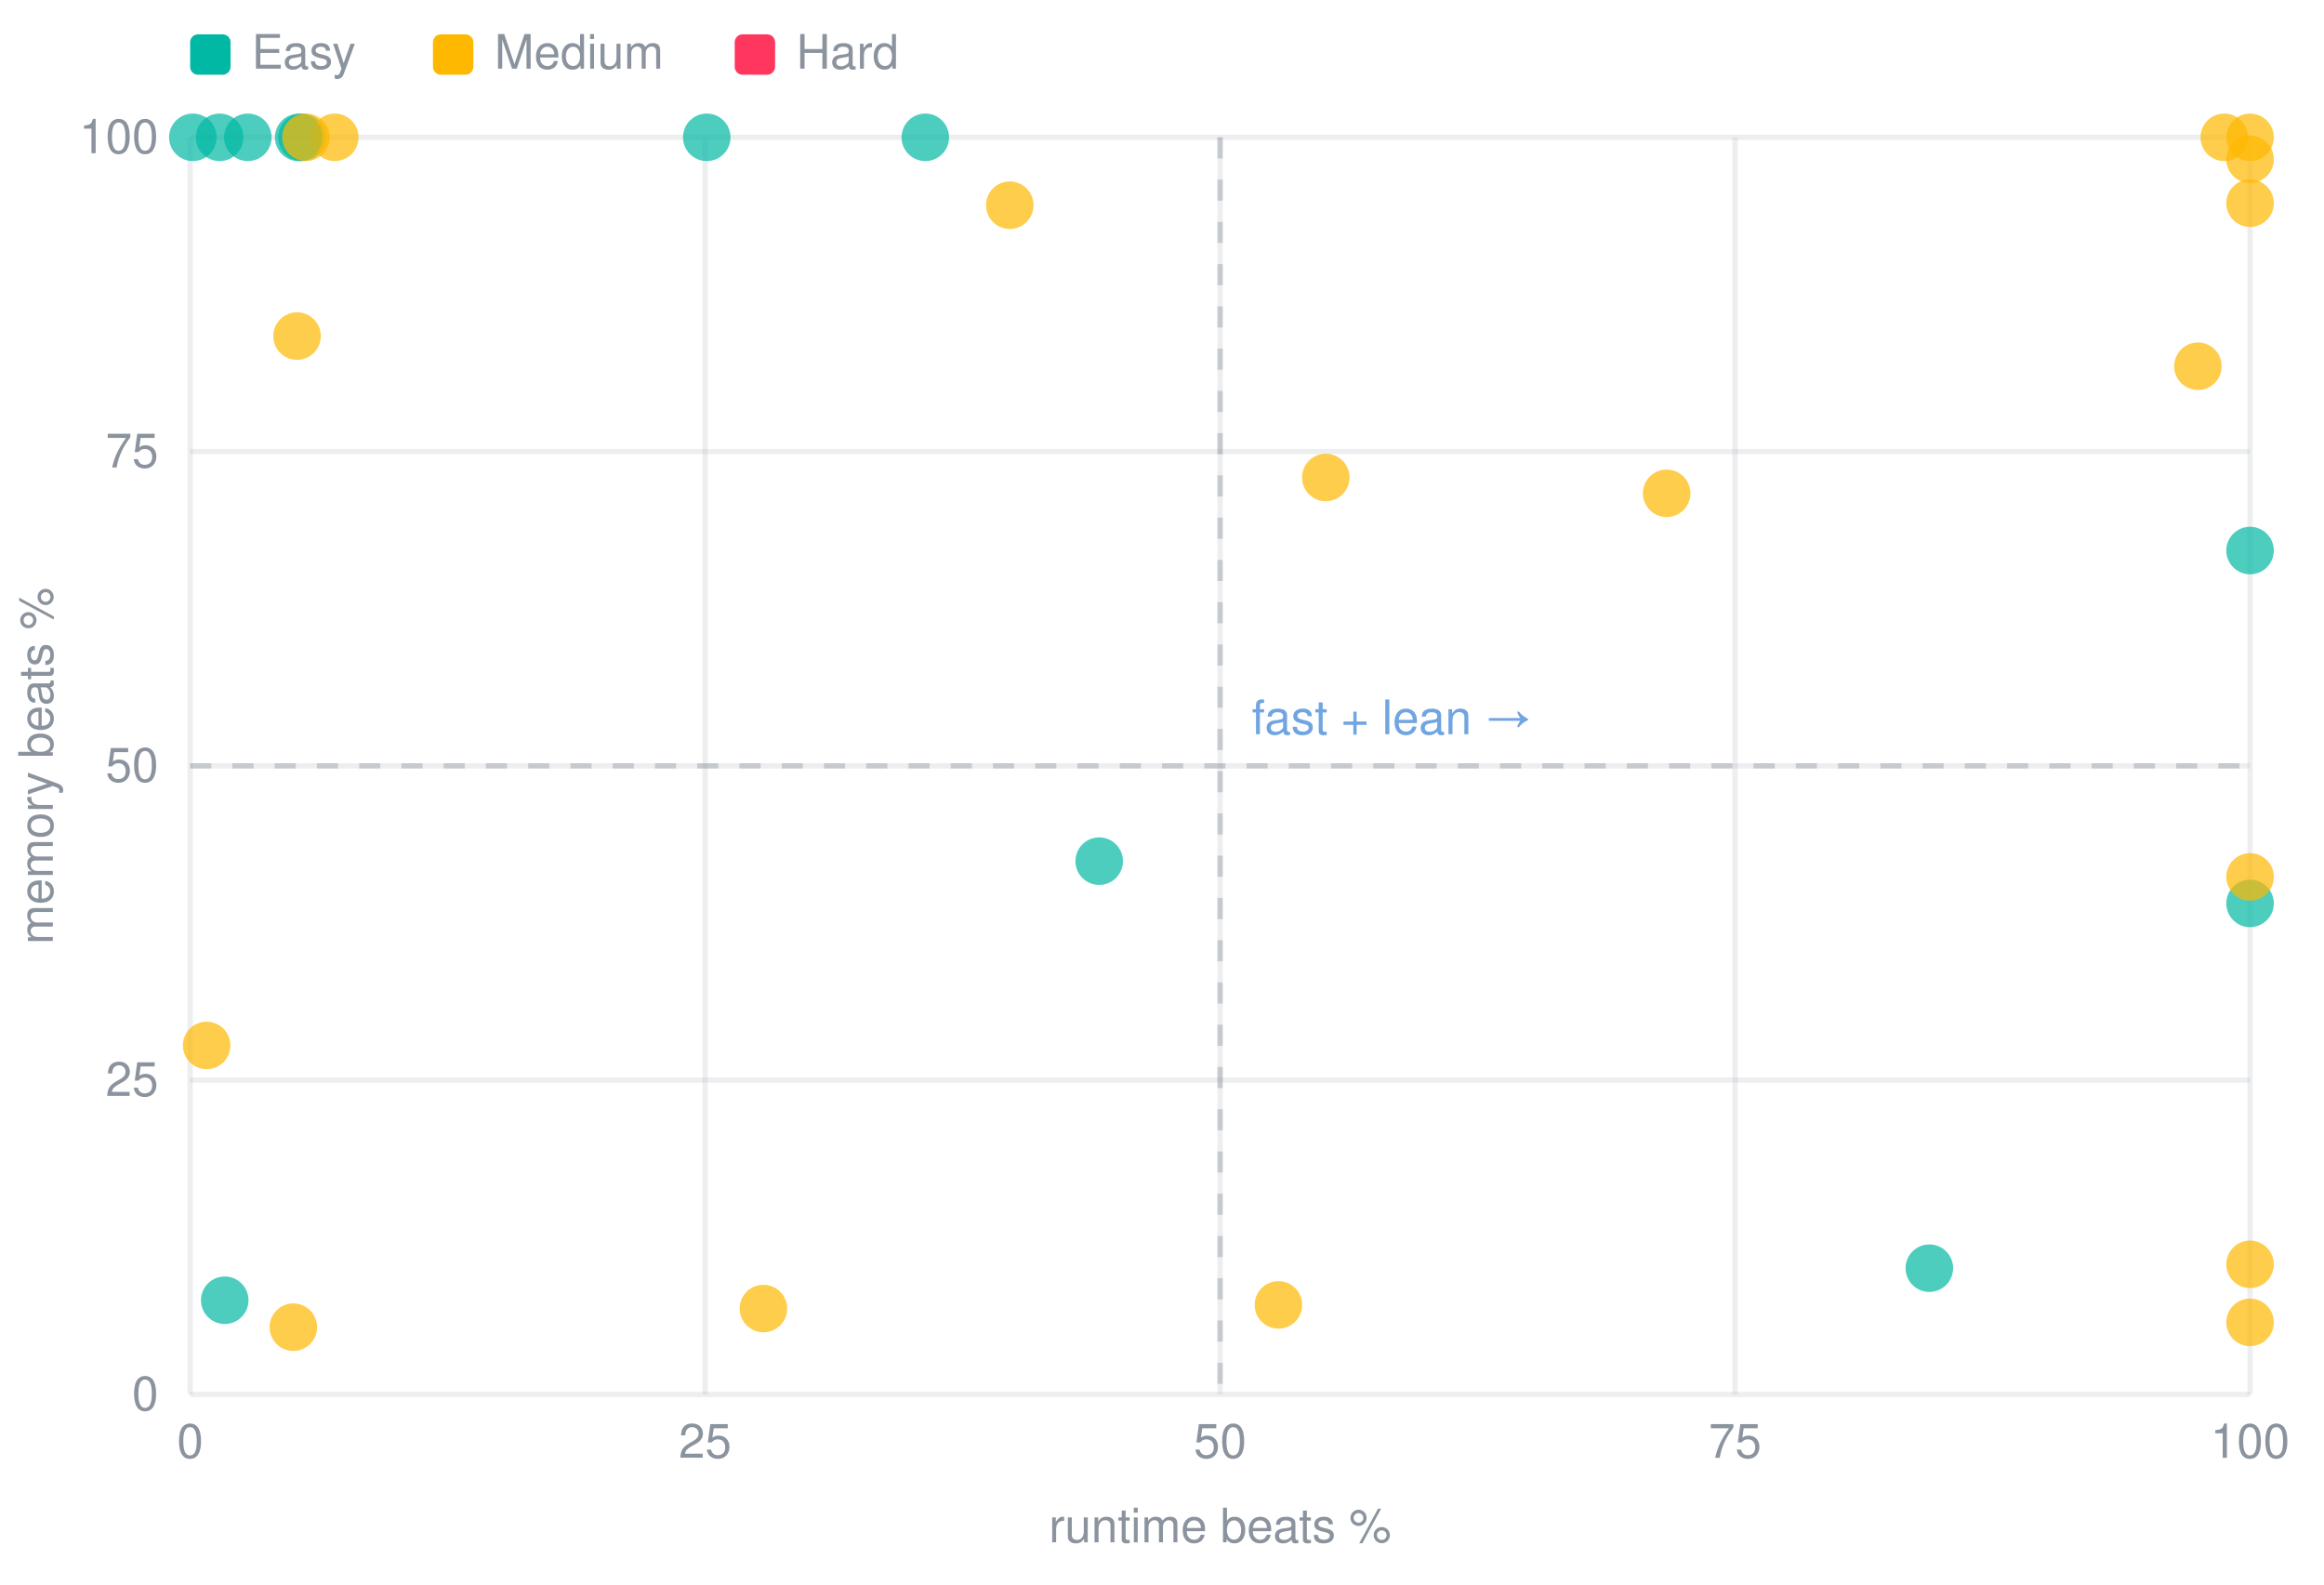
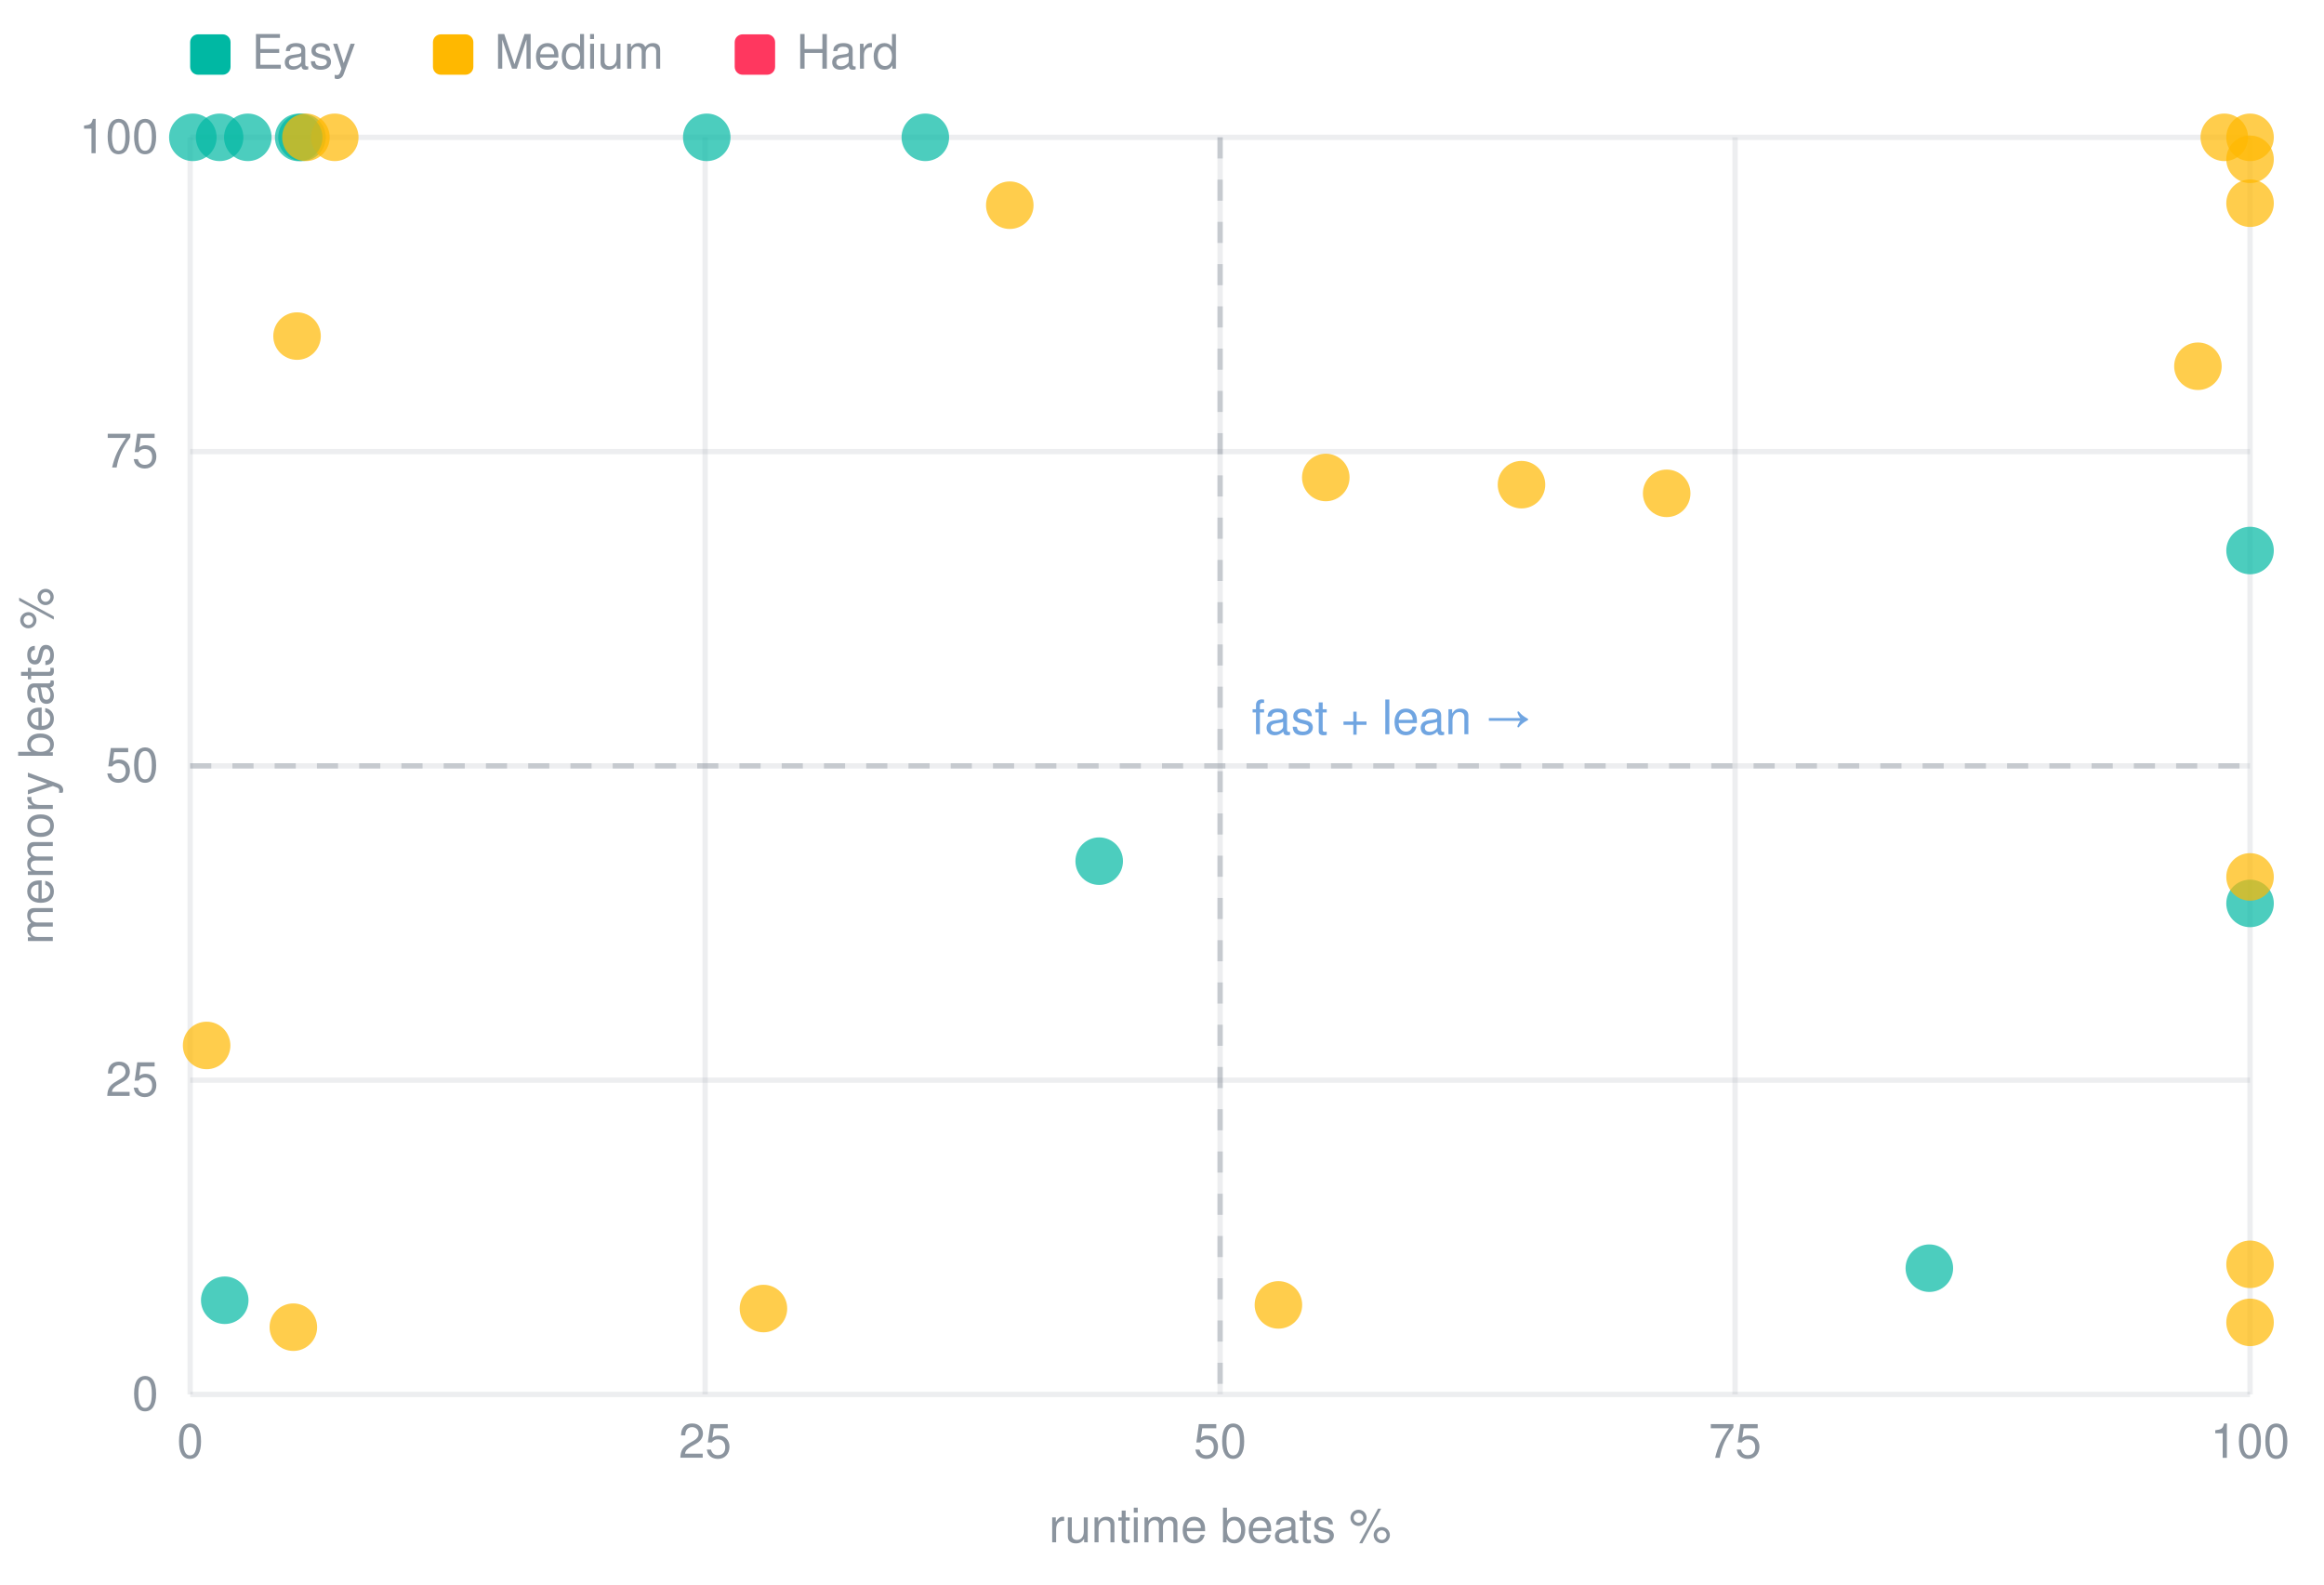
<svg xmlns="http://www.w3.org/2000/svg" viewBox="0 0 440 300" width="440" height="300" role="img" font-family="system-ui, -apple-system, Segoe UI, Helvetica, Arial, sans-serif">
  <line x1="36" y1="26" x2="36" y2="264" stroke="#8b949e" stroke-width="1" opacity="0.16" />
  <line x1="36" y1="264" x2="426" y2="264" stroke="#8b949e" stroke-width="1" opacity="0.16" />
  <text x="36" y="276" font-size="9" fill="#8b949e" text-anchor="middle" font-weight="normal" opacity="1">0</text>
  <text x="30" y="267" font-size="9" fill="#8b949e" text-anchor="end" font-weight="normal" opacity="1">0</text>
  <line x1="133.5" y1="26" x2="133.5" y2="264" stroke="#8b949e" stroke-width="1" opacity="0.16" />
  <line x1="36" y1="204.5" x2="426" y2="204.5" stroke="#8b949e" stroke-width="1" opacity="0.16" />
  <text x="133.5" y="276" font-size="9" fill="#8b949e" text-anchor="middle" font-weight="normal" opacity="1">25</text>
  <text x="30" y="207.5" font-size="9" fill="#8b949e" text-anchor="end" font-weight="normal" opacity="1">25</text>
  <line x1="231" y1="26" x2="231" y2="264" stroke="#8b949e" stroke-width="1" opacity="0.16" />
  <line x1="36" y1="145" x2="426" y2="145" stroke="#8b949e" stroke-width="1" opacity="0.16" />
  <text x="231" y="276" font-size="9" fill="#8b949e" text-anchor="middle" font-weight="normal" opacity="1">50</text>
  <text x="30" y="148" font-size="9" fill="#8b949e" text-anchor="end" font-weight="normal" opacity="1">50</text>
  <line x1="328.5" y1="26" x2="328.5" y2="264" stroke="#8b949e" stroke-width="1" opacity="0.16" />
  <line x1="36" y1="85.5" x2="426" y2="85.5" stroke="#8b949e" stroke-width="1" opacity="0.16" />
  <text x="328.5" y="276" font-size="9" fill="#8b949e" text-anchor="middle" font-weight="normal" opacity="1">75</text>
  <text x="30" y="88.5" font-size="9" fill="#8b949e" text-anchor="end" font-weight="normal" opacity="1">75</text>
  <line x1="426" y1="26" x2="426" y2="264" stroke="#8b949e" stroke-width="1" opacity="0.16" />
  <line x1="36" y1="26" x2="426" y2="26" stroke="#8b949e" stroke-width="1" opacity="0.16" />
  <text x="426" y="276" font-size="9" fill="#8b949e" text-anchor="middle" font-weight="normal" opacity="1">100</text>
  <text x="30" y="29" font-size="9" fill="#8b949e" text-anchor="end" font-weight="normal" opacity="1">100</text>
  <line x1="231" y1="26" x2="231" y2="264" stroke="#8b949e" stroke-width="1" opacity="0.4" stroke-dasharray="4 4" />
  <line x1="36" y1="145" x2="426" y2="145" stroke="#8b949e" stroke-width="1" opacity="0.4" stroke-dasharray="4 4" />
  <text x="237" y="139" font-size="9" fill="#4c8eda" text-anchor="start" font-weight="normal" opacity="0.8">fast + lean →</text>
  <circle cx="175.19" cy="26" r="4.5" fill="#00b8a3" opacity="0.7" />
  <circle cx="55.54" cy="251.27" r="4.5" fill="#ffb800" opacity="0.7" />
  <circle cx="39.12" cy="197.93" r="4.5" fill="#ffb800" opacity="0.7" />
  <circle cx="208.11" cy="163.04" r="4.5" fill="#00b8a3" opacity="0.7" />
  <circle cx="36.51" cy="26" r="4.5" fill="#00b8a3" opacity="0.7" />
  <circle cx="426" cy="38.47" r="4.5" fill="#ffb800" opacity="0.7" />
  <circle cx="426" cy="250.36" r="4.5" fill="#ffb800" opacity="0.7" />
  <circle cx="426" cy="239.37" r="4.5" fill="#ffb800" opacity="0.7" />
  <circle cx="426" cy="30.16" r="4.5" fill="#ffb800" opacity="0.7" />
  <circle cx="315.55" cy="93.4" r="4.5" fill="#ffb800" opacity="0.7" />
  <circle cx="416.13" cy="69.34" r="4.5" fill="#ffb800" opacity="0.7" />
  <circle cx="41.58" cy="26" r="4.5" fill="#00b8a3" opacity="0.7" />
+   <circle cx="288.06" cy="91.76" r="4.5" fill="#ffb800" opacity="0.7" />
  <circle cx="426" cy="171.04" r="4.5" fill="#00b8a3" opacity="0.7" />
  <circle cx="144.54" cy="247.74" r="4.5" fill="#ffb800" opacity="0.7" />
  <circle cx="426" cy="166.02" r="4.5" fill="#ffb800" opacity="0.7" />
  <circle cx="242.04" cy="247.05" r="4.5" fill="#ffb800" opacity="0.7" />
  <circle cx="57.18" cy="26" r="4.5" fill="#00b8a3" opacity="0.7" />
  <circle cx="251.01" cy="90.4" r="4.5" fill="#ffb800" opacity="0.7" />
  <circle cx="63.38" cy="26" r="4.5" fill="#ffb800" opacity="0.7" />
  <circle cx="133.81" cy="26" r="4.5" fill="#00b8a3" opacity="0.7" />
  <circle cx="365.28" cy="240.1" r="4.5" fill="#00b8a3" opacity="0.7" />
  <circle cx="42.55" cy="246.17" r="4.5" fill="#00b8a3" opacity="0.7" />
  <circle cx="56.55" cy="26.02" r="4.5" fill="#00b8a3" opacity="0.7" />
  <circle cx="56.24" cy="63.63" r="4.5" fill="#ffb800" opacity="0.7" />
  <circle cx="57.92" cy="26" r="4.5" fill="#ffb800" opacity="0.7" />
  <circle cx="191.18" cy="38.85" r="4.5" fill="#ffb800" opacity="0.7" />
  <circle cx="426" cy="26" r="4.5" fill="#ffb800" opacity="0.7" />
  <circle cx="46.92" cy="26" r="4.5" fill="#00b8a3" opacity="0.7" />
  <circle cx="426" cy="104.23" r="4.5" fill="#00b8a3" opacity="0.7" />
  <circle cx="421.12" cy="26" r="4.5" fill="#ffb800" opacity="0.7" />
  <text x="231" y="292" font-size="9" fill="#8b949e" text-anchor="middle" font-weight="normal" opacity="1">runtime beats %</text>
  <g transform="translate(10 145) rotate(-90)">
    <text x="0" y="0" font-size="9" fill="#8b949e" text-anchor="middle" font-weight="normal" opacity="1">memory beats %</text>
  </g>
  <rect x="36" y="6.5" width="7.65" height="7.65" rx="1.5" fill="#00b8a3" opacity="1" />
  <text x="47.65" y="13" font-size="9" fill="#8b949e" text-anchor="start" font-weight="normal" opacity="1">Easy</text>
  <rect x="81.97" y="6.5" width="7.65" height="7.65" rx="1.5" fill="#ffb800" opacity="1" />
  <text x="93.62" y="13" font-size="9" fill="#8b949e" text-anchor="start" font-weight="normal" opacity="1">Medium</text>
  <rect x="139.1" y="6.5" width="7.65" height="7.65" rx="1.5" fill="#ff375f" opacity="1" />
  <text x="150.75" y="13" font-size="9" fill="#8b949e" text-anchor="start" font-weight="normal" opacity="1">Hard</text>
</svg>
